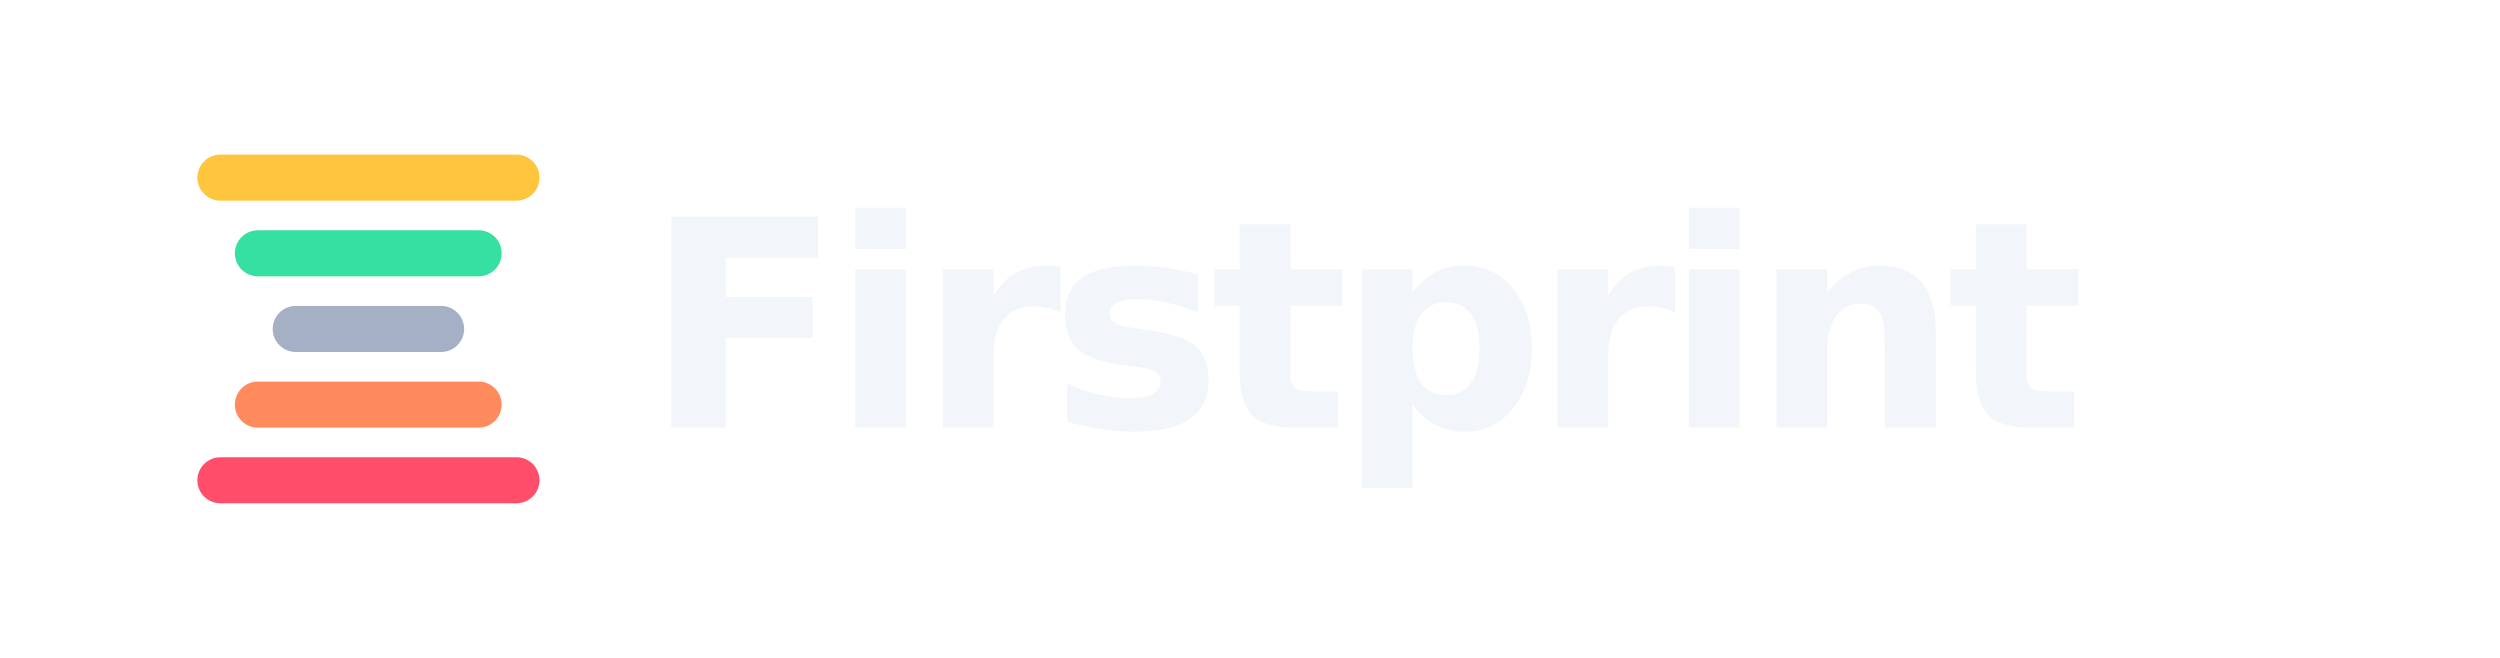
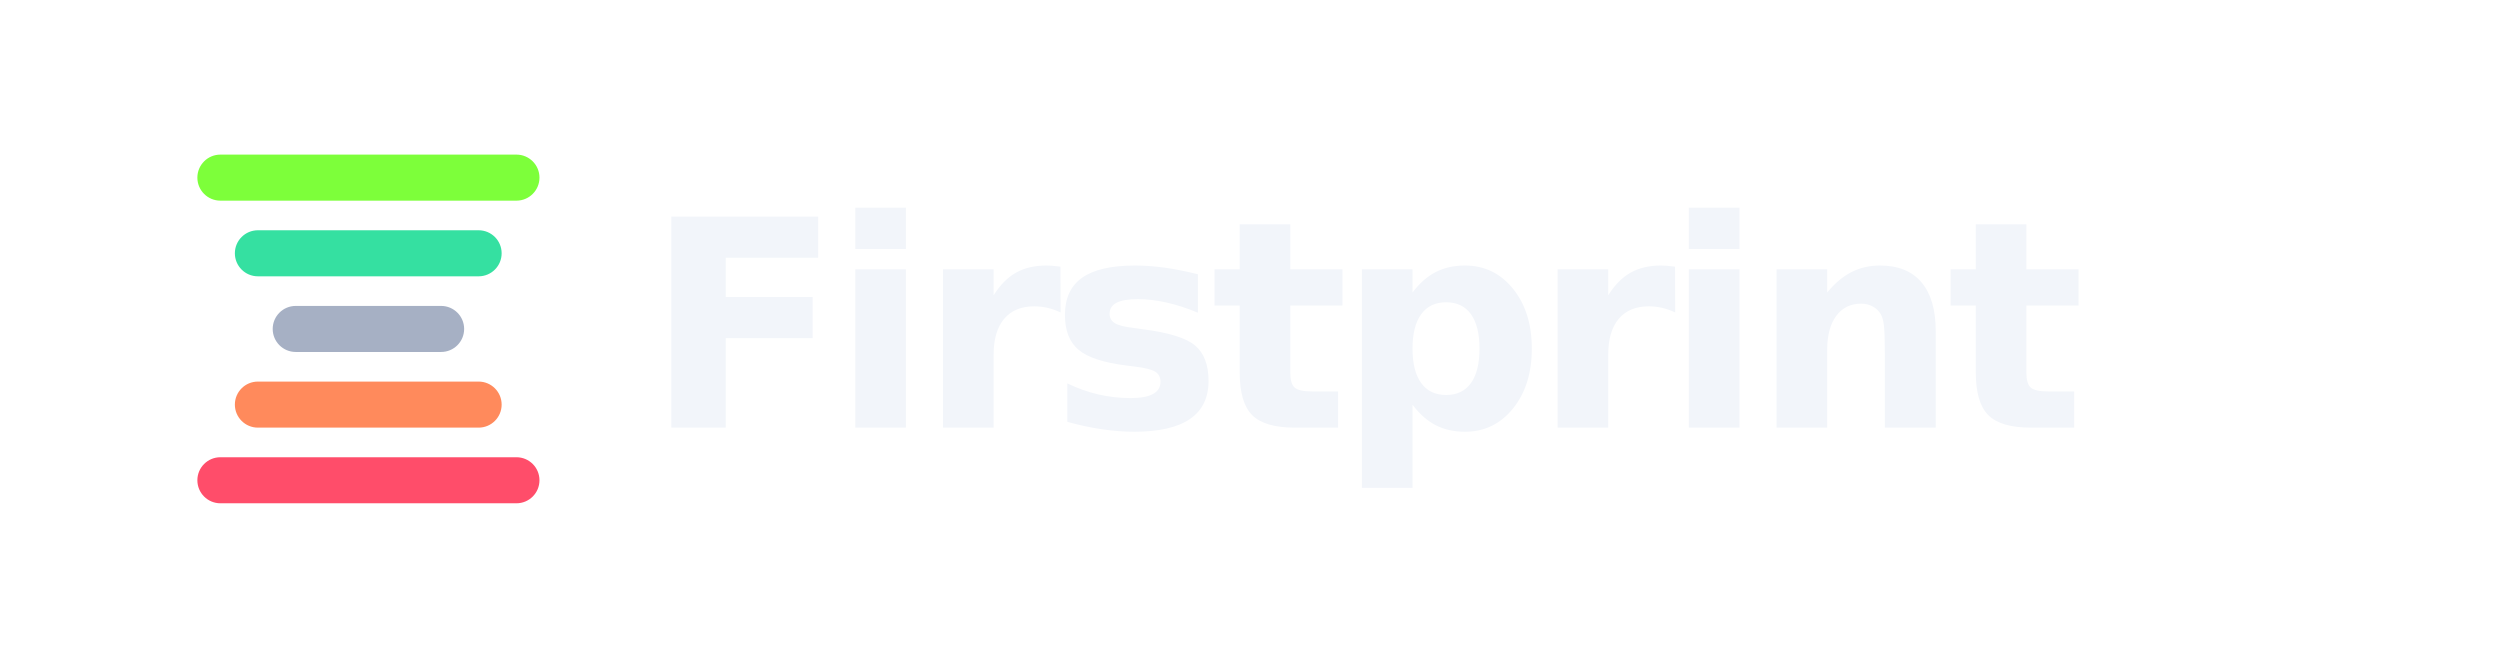
<svg xmlns="http://www.w3.org/2000/svg" viewBox="0 0 760 200" width="760" height="200" role="img" aria-label="Firstprint">
  <g>
-     <rect x="60.0" y="47.0" width="104.0" height="14" rx="7.0" fill="#FFC53D" />
+     <rect x="60.0" y="47.0" width="104.0" height="14" rx="7.0" fill="#7dff3a" />
    <rect x="71.4" y="70.0" width="81.1" height="14" rx="7.0" fill="#35E0A1" />
    <rect x="82.9" y="93.0" width="58.2" height="14" rx="7.0" fill="#A6B0C4" />
    <rect x="71.4" y="116.0" width="81.1" height="14" rx="7.0" fill="#FF8A5C" />
    <rect x="60.0" y="139.0" width="104.0" height="14" rx="7.0" fill="#FF4D6A" />
  </g>
  <text x="196" y="130" font-family="Bricolage Grotesque, Poppins, DejaVu Sans, sans-serif" font-size="88" font-weight="700" letter-spacing="-3.5" fill="#F2F5FA">Firstprint</text>
</svg>
